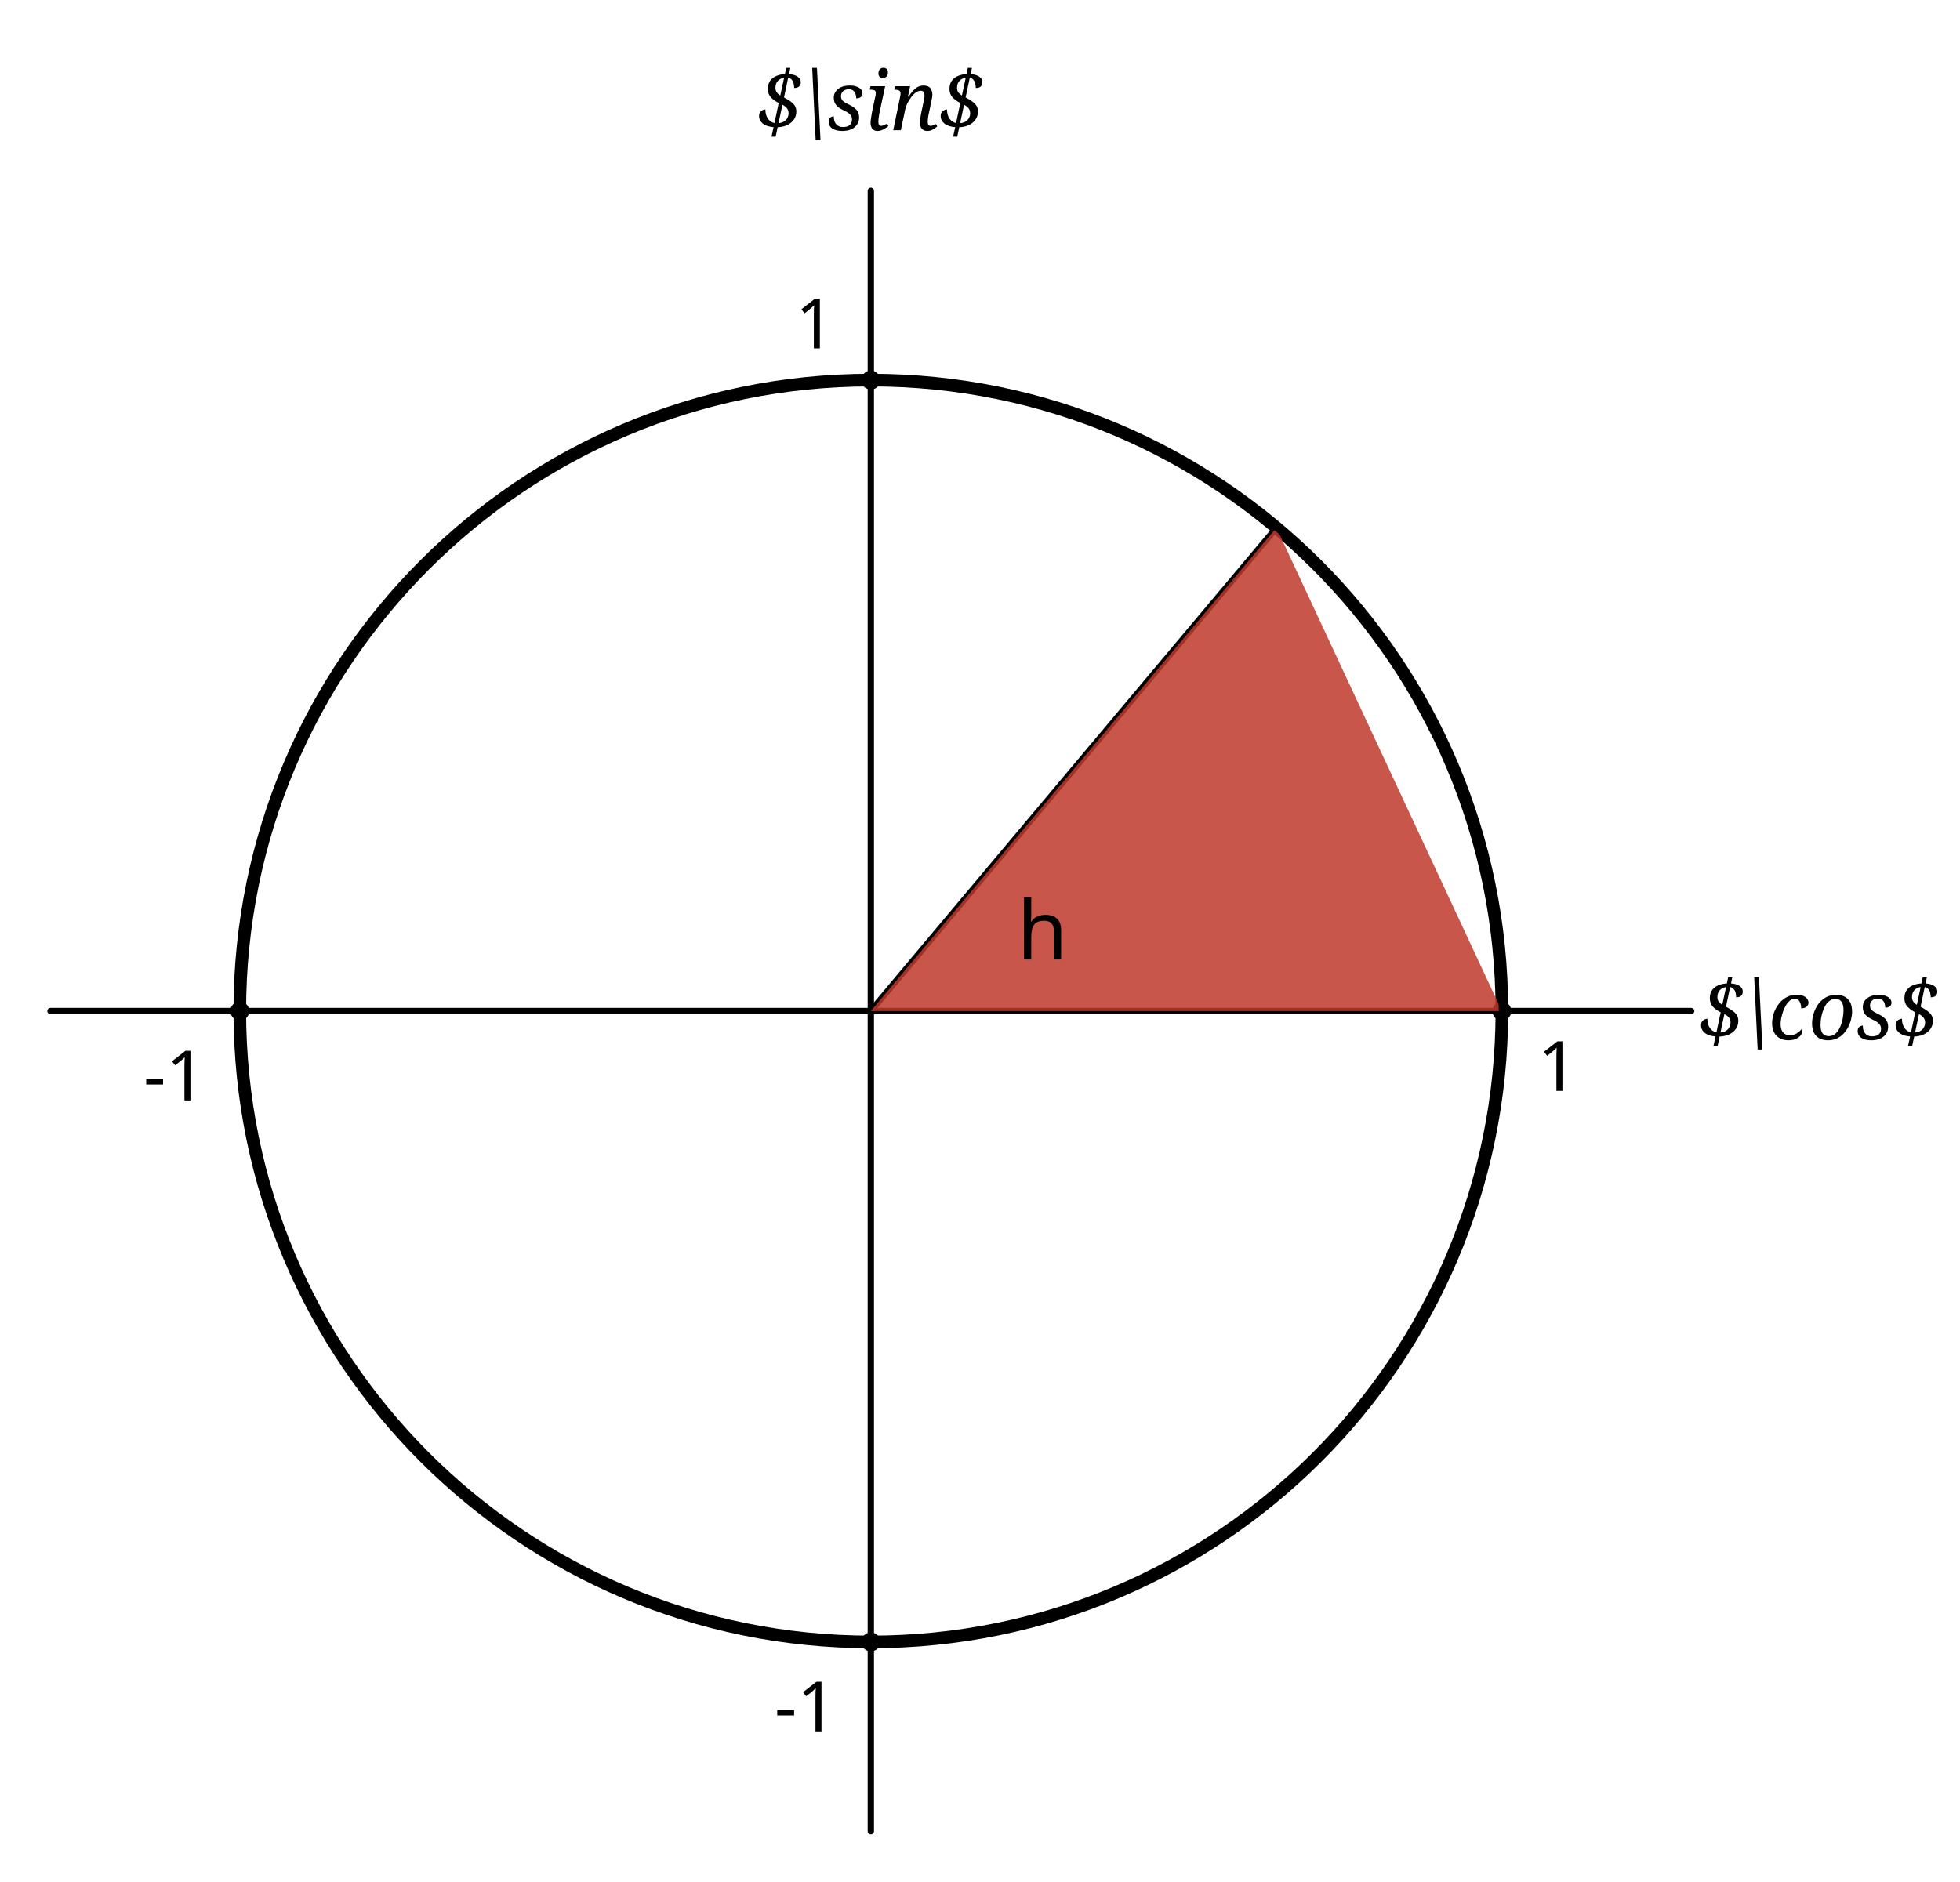
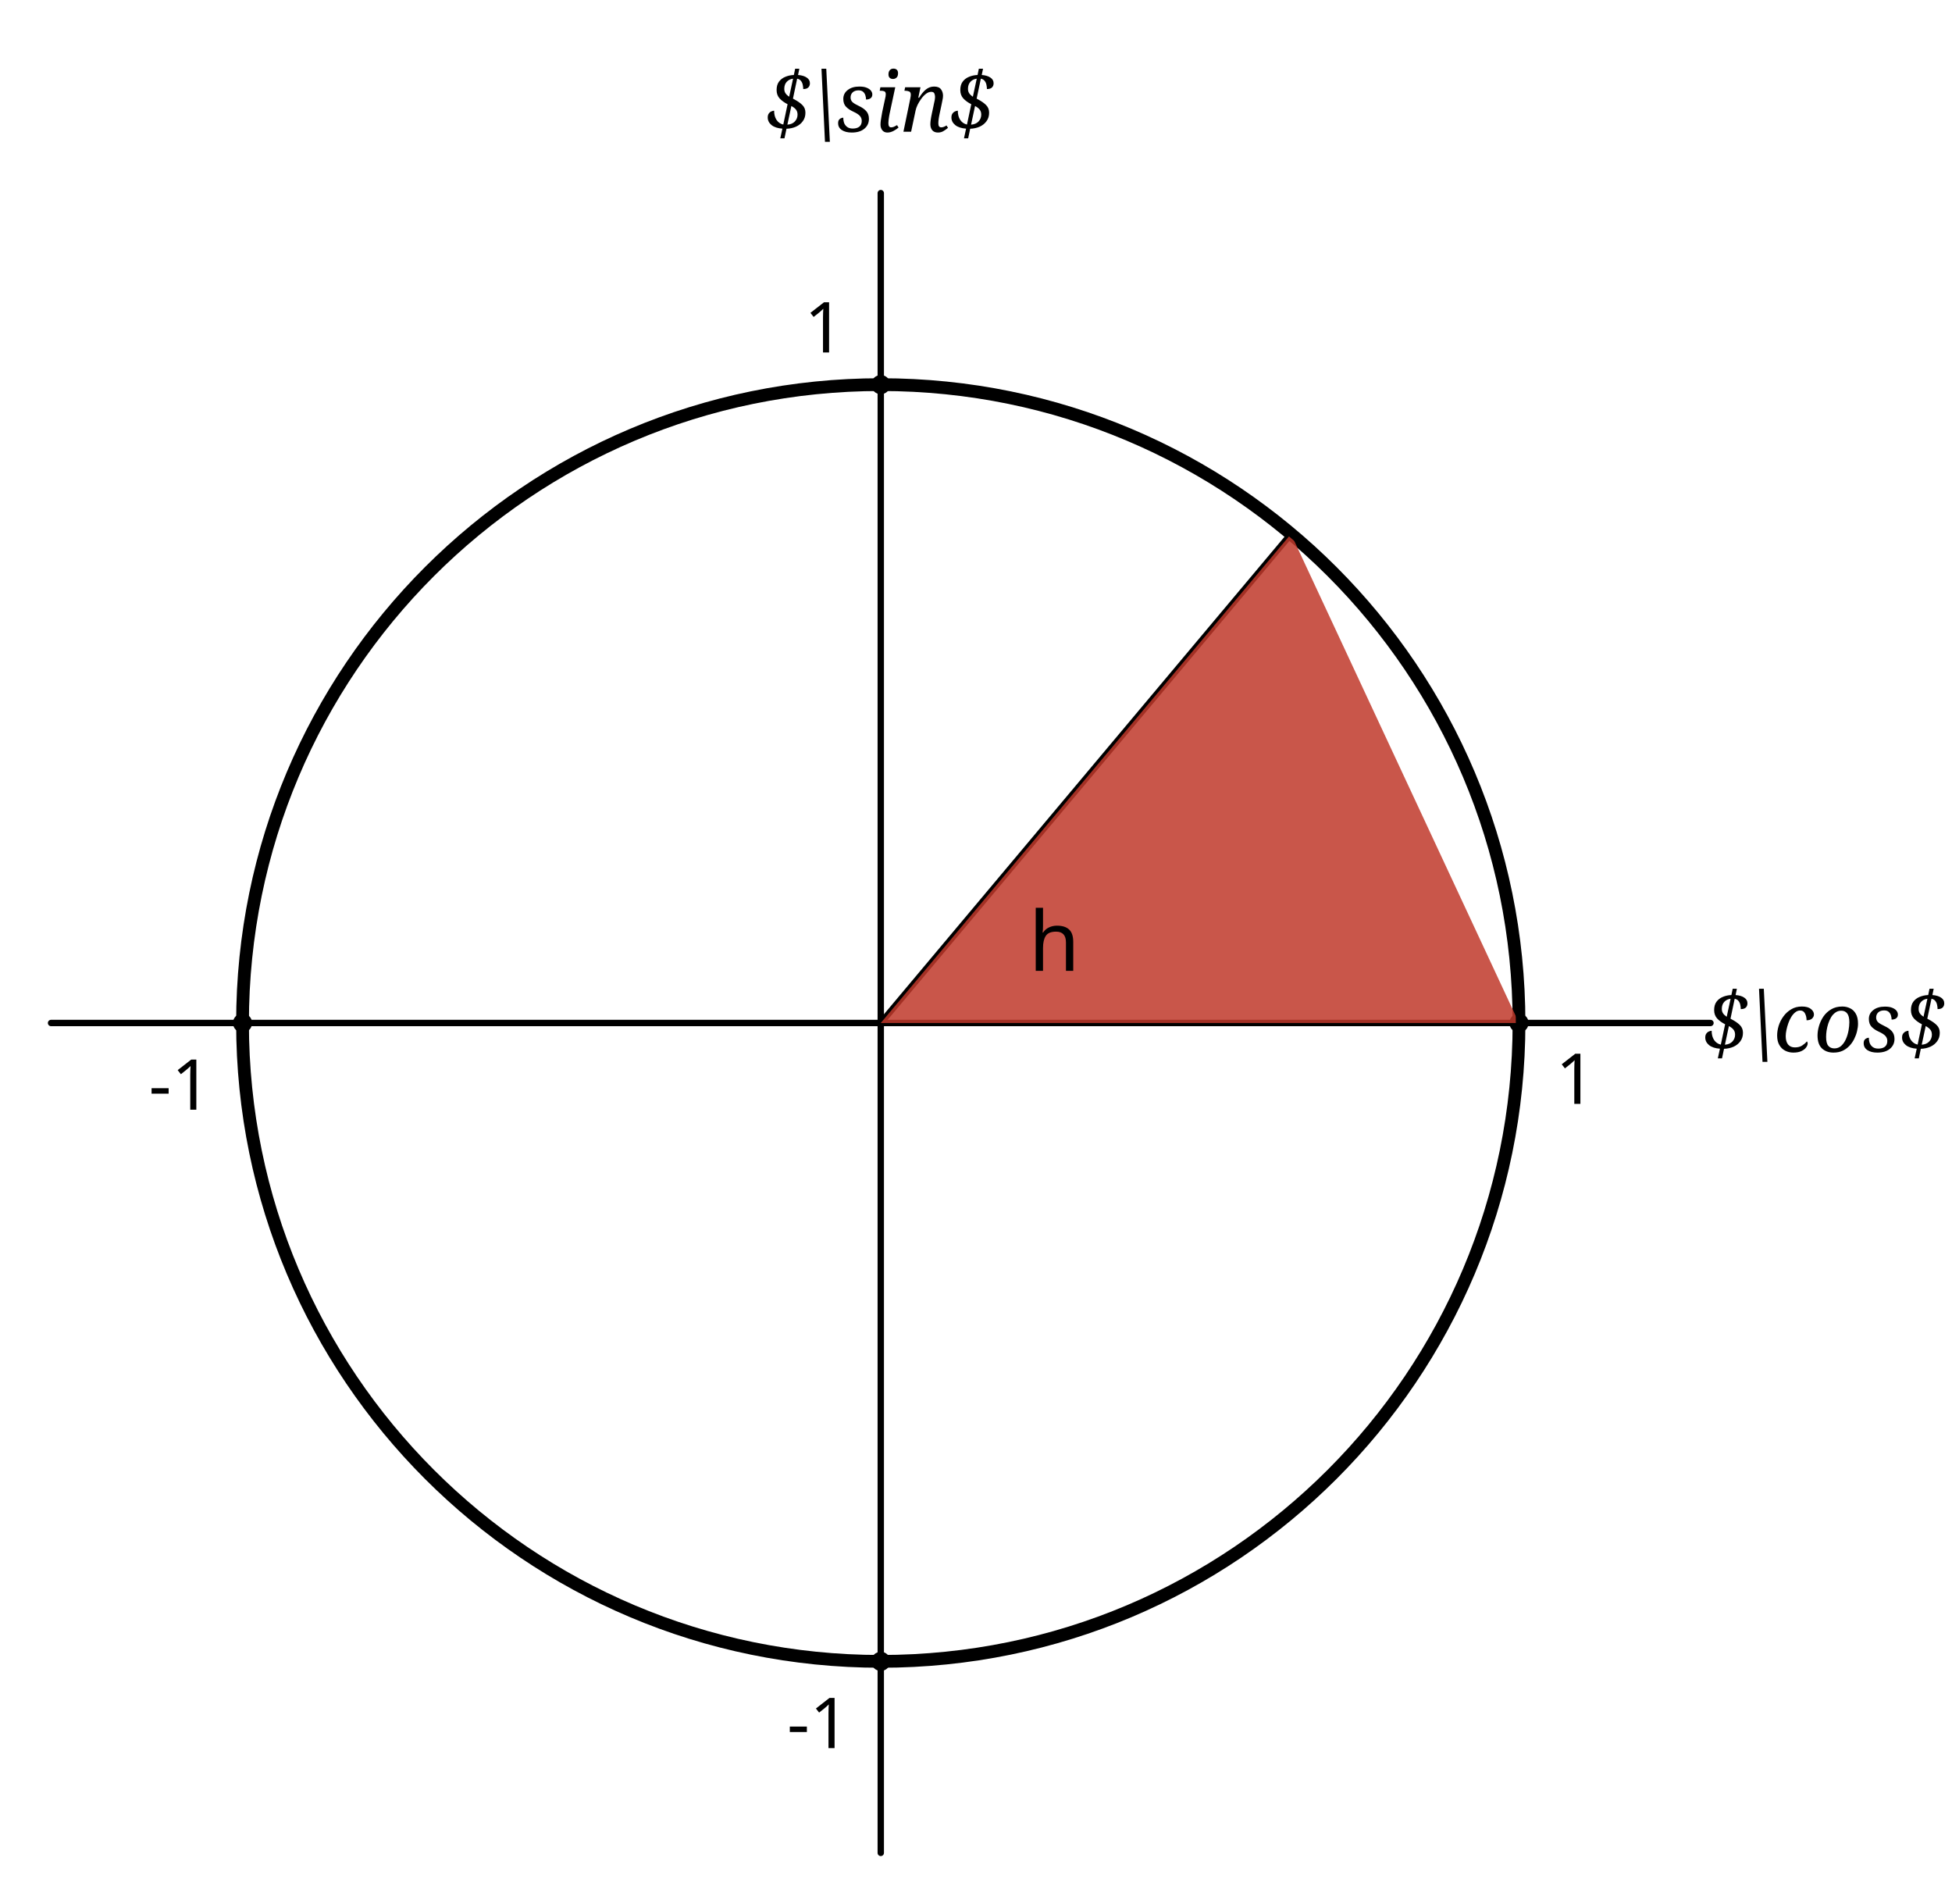
- <svg xmlns="http://www.w3.org/2000/svg" width="310.6" height="298.25" viewBox="-138 -160.25 310.6 298.25">
+ <svg xmlns="http://www.w3.org/2000/svg" width="305.842" height="298.25" viewBox="-138 -160.25 305.842 298.25">
  <line x1="-130" y1="0" x2="130" y2="0" stroke="#000000" stroke-width="1" stroke-opacity="1" stroke-linecap="round" stroke-linejoin="round" fill="none" fill-opacity="1" opacity="1" />
-   <text text-anchor="middle" dominant-baseline="middle" x="150.3" y="0" font-family="serif" font-size="13" font-style="italic" fill="#000">$\cos$</text>
+   <text text-anchor="middle" dominant-baseline="middle" x="147.921" y="0" font-family="serif" font-size="13" font-style="italic" fill="#000">$\cos$</text>
  <line x1="0" y1="130" x2="0" y2="-130" stroke="#000000" stroke-width="1" stroke-opacity="1" stroke-linecap="round" stroke-linejoin="round" fill="none" fill-opacity="1" opacity="1" />
  <text text-anchor="middle" dominant-baseline="middle" x="-2.647533298906684e-14" y="-144.125" font-family="serif" font-size="13" font-style="italic" fill="#000">$\sin$</text>
  <circle r="100" stroke="#000000" stroke-width="2" stroke-opacity="1" stroke-linecap="round" stroke-linejoin="round" fill="none" fill-opacity="1" opacity="1" cx="0" cy="0" />
  <circle r="1.5" stroke="none" stroke-width="1" stroke-opacity="1" stroke-linecap="round" stroke-linejoin="round" fill="#000000" fill-opacity="1" opacity="1" cx="100" cy="0" />
-   <text x="108.839" y="8.839" font-family="sans-serif" font-size="11" font-weight="normal" fill="#000000" text-anchor="middle" dominant-baseline="middle">1</text>
+   <text x="108.856" y="8.856" font-family="sans-serif" font-size="11" font-weight="normal" fill="#000000" text-anchor="middle" dominant-baseline="middle">1</text>
  <circle r="1.5" stroke="none" stroke-width="1" stroke-opacity="1" stroke-linecap="round" stroke-linejoin="round" fill="#000000" fill-opacity="1" opacity="1" cx="-100" cy="0" />
-   <text x="-110.352" y="10.352" font-family="sans-serif" font-size="11" font-weight="normal" fill="#000000" text-anchor="middle" dominant-baseline="middle">-1</text>
+   <text x="-109.771" y="9.771" font-family="sans-serif" font-size="11" font-weight="normal" fill="#000000" text-anchor="middle" dominant-baseline="middle">-1</text>
  <circle r="1.5" stroke="none" stroke-width="1" stroke-opacity="1" stroke-linecap="round" stroke-linejoin="round" fill="#000000" fill-opacity="1" opacity="1" cx="0" cy="100" />
-   <text x="-10.352" y="110.352" font-family="sans-serif" font-size="11" font-weight="normal" fill="#000000" text-anchor="middle" dominant-baseline="middle">-1</text>
+   <text x="-9.771" y="109.771" font-family="sans-serif" font-size="11" font-weight="normal" fill="#000000" text-anchor="middle" dominant-baseline="middle">-1</text>
  <circle r="1.5" stroke="none" stroke-width="1" stroke-opacity="1" stroke-linecap="round" stroke-linejoin="round" fill="#000000" fill-opacity="1" opacity="1" cx="0" cy="-100" />
-   <text x="-8.839" y="-108.839" font-family="sans-serif" font-size="11" font-weight="normal" fill="#000000" text-anchor="middle" dominant-baseline="middle">1</text>
+   <text x="-8.856" y="-108.856" font-family="sans-serif" font-size="11" font-weight="normal" fill="#000000" text-anchor="middle" dominant-baseline="middle">1</text>
  <line x1="0" y1="0" x2="64.279" y2="-76.604" stroke="#000000" stroke-width="1" stroke-opacity="1" stroke-linecap="round" stroke-linejoin="round" fill="none" fill-opacity="1" opacity="1" />
  <path d="M 0 0 L 64.279 -76.604 L 100 0 Z" stroke="none" stroke-width="1" stroke-opacity="1" stroke-linecap="round" stroke-linejoin="round" fill="#c0392b" fill-opacity="0.85" opacity="1" />
  <path d="M 100 0 A 100 100 0 0 0 64.279 -76.604" stroke="#000000" stroke-width="1" stroke-opacity="1" stroke-linecap="round" stroke-linejoin="round" fill="none" fill-opacity="1" opacity="1" />
  <text x="27.189" y="-12.679" font-family="sans-serif" font-size="13" font-weight="normal" fill="#000000" text-anchor="middle" dominant-baseline="middle">h</text>
</svg>
